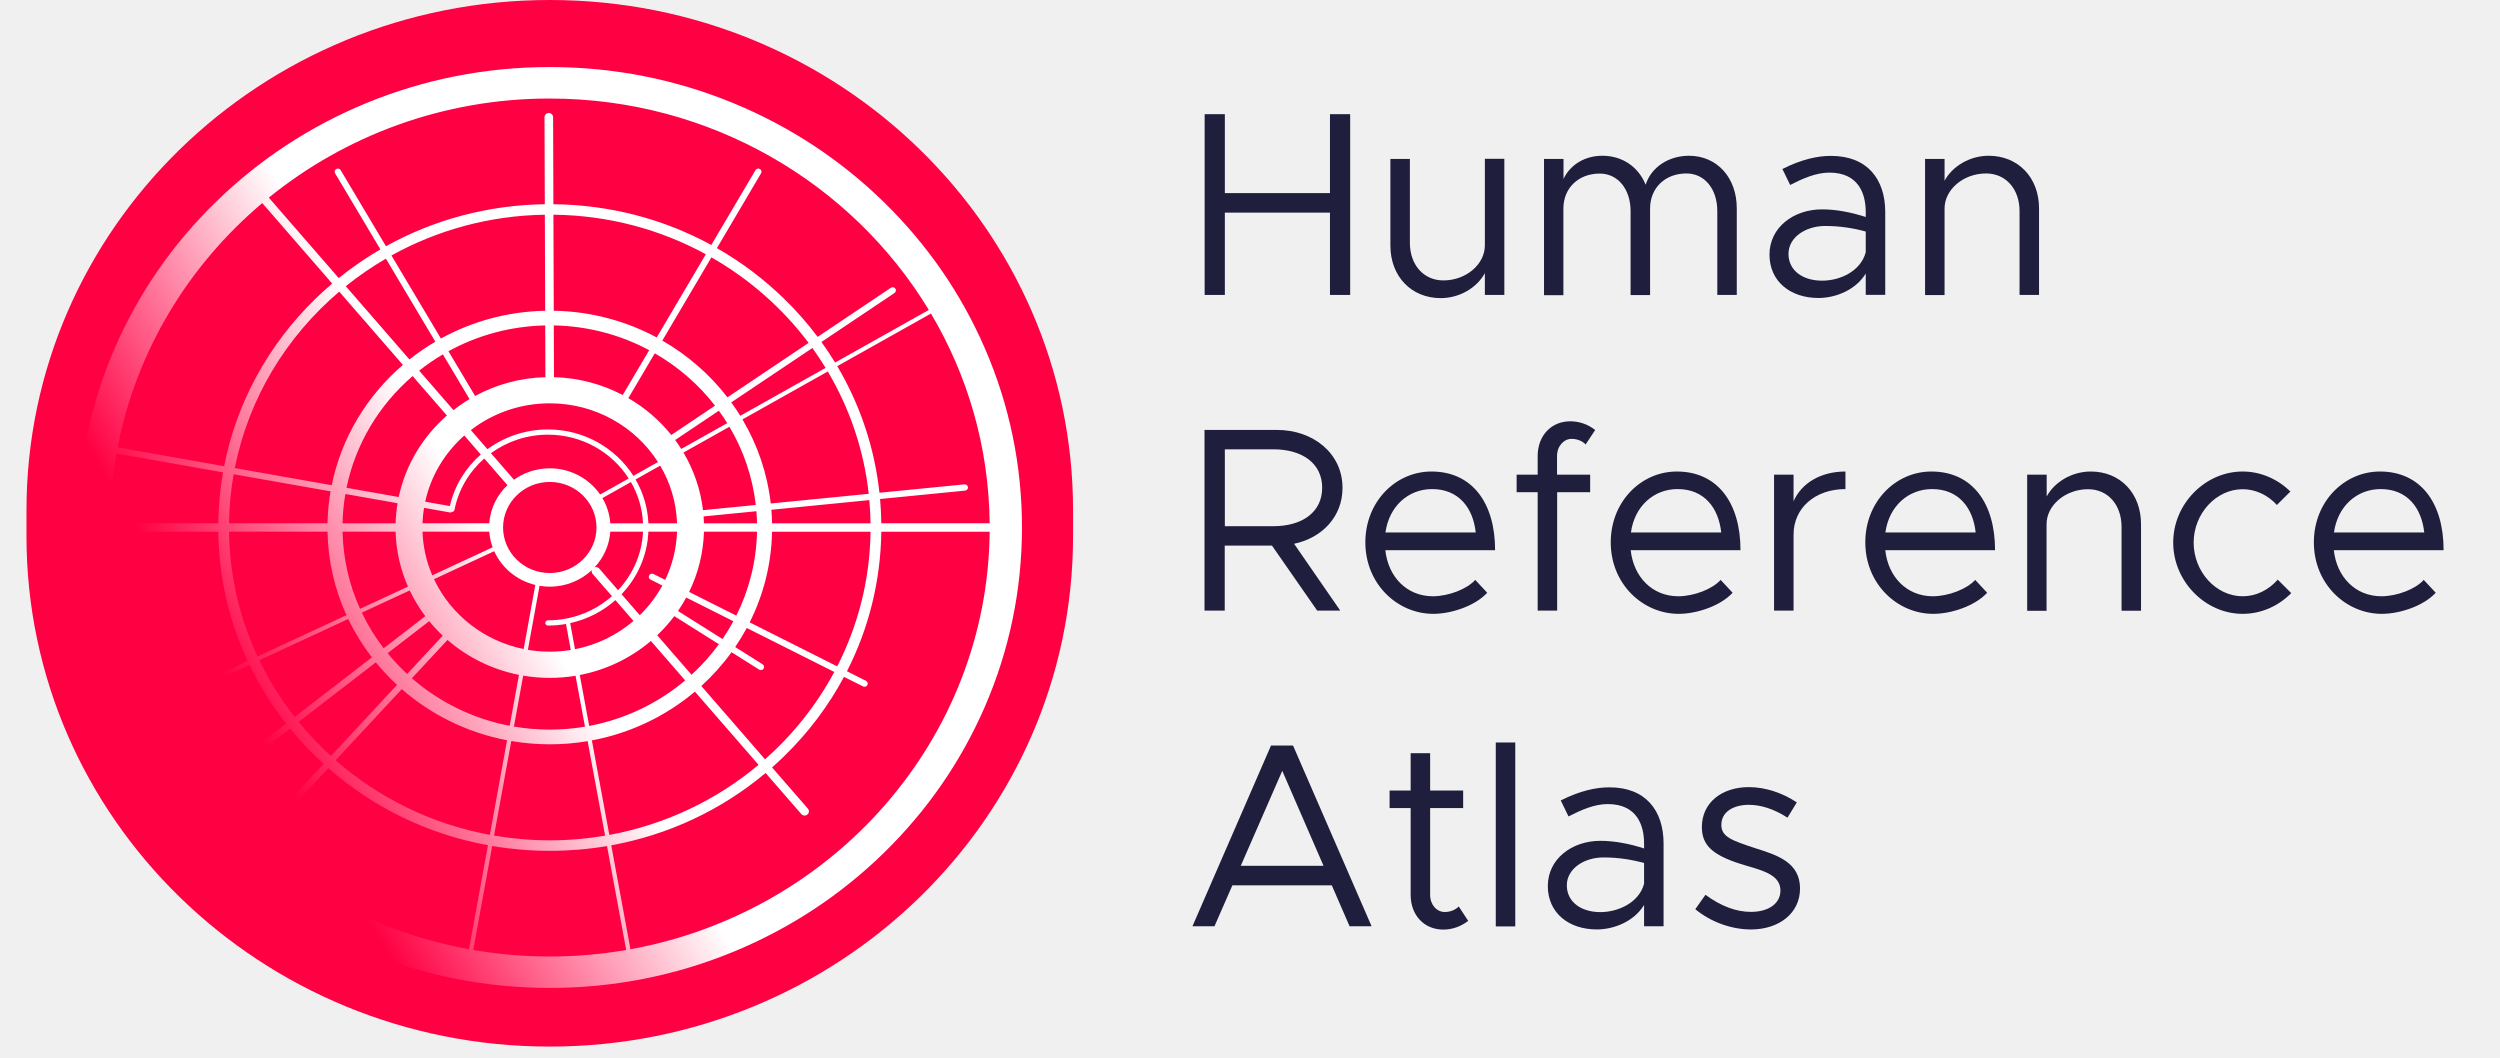
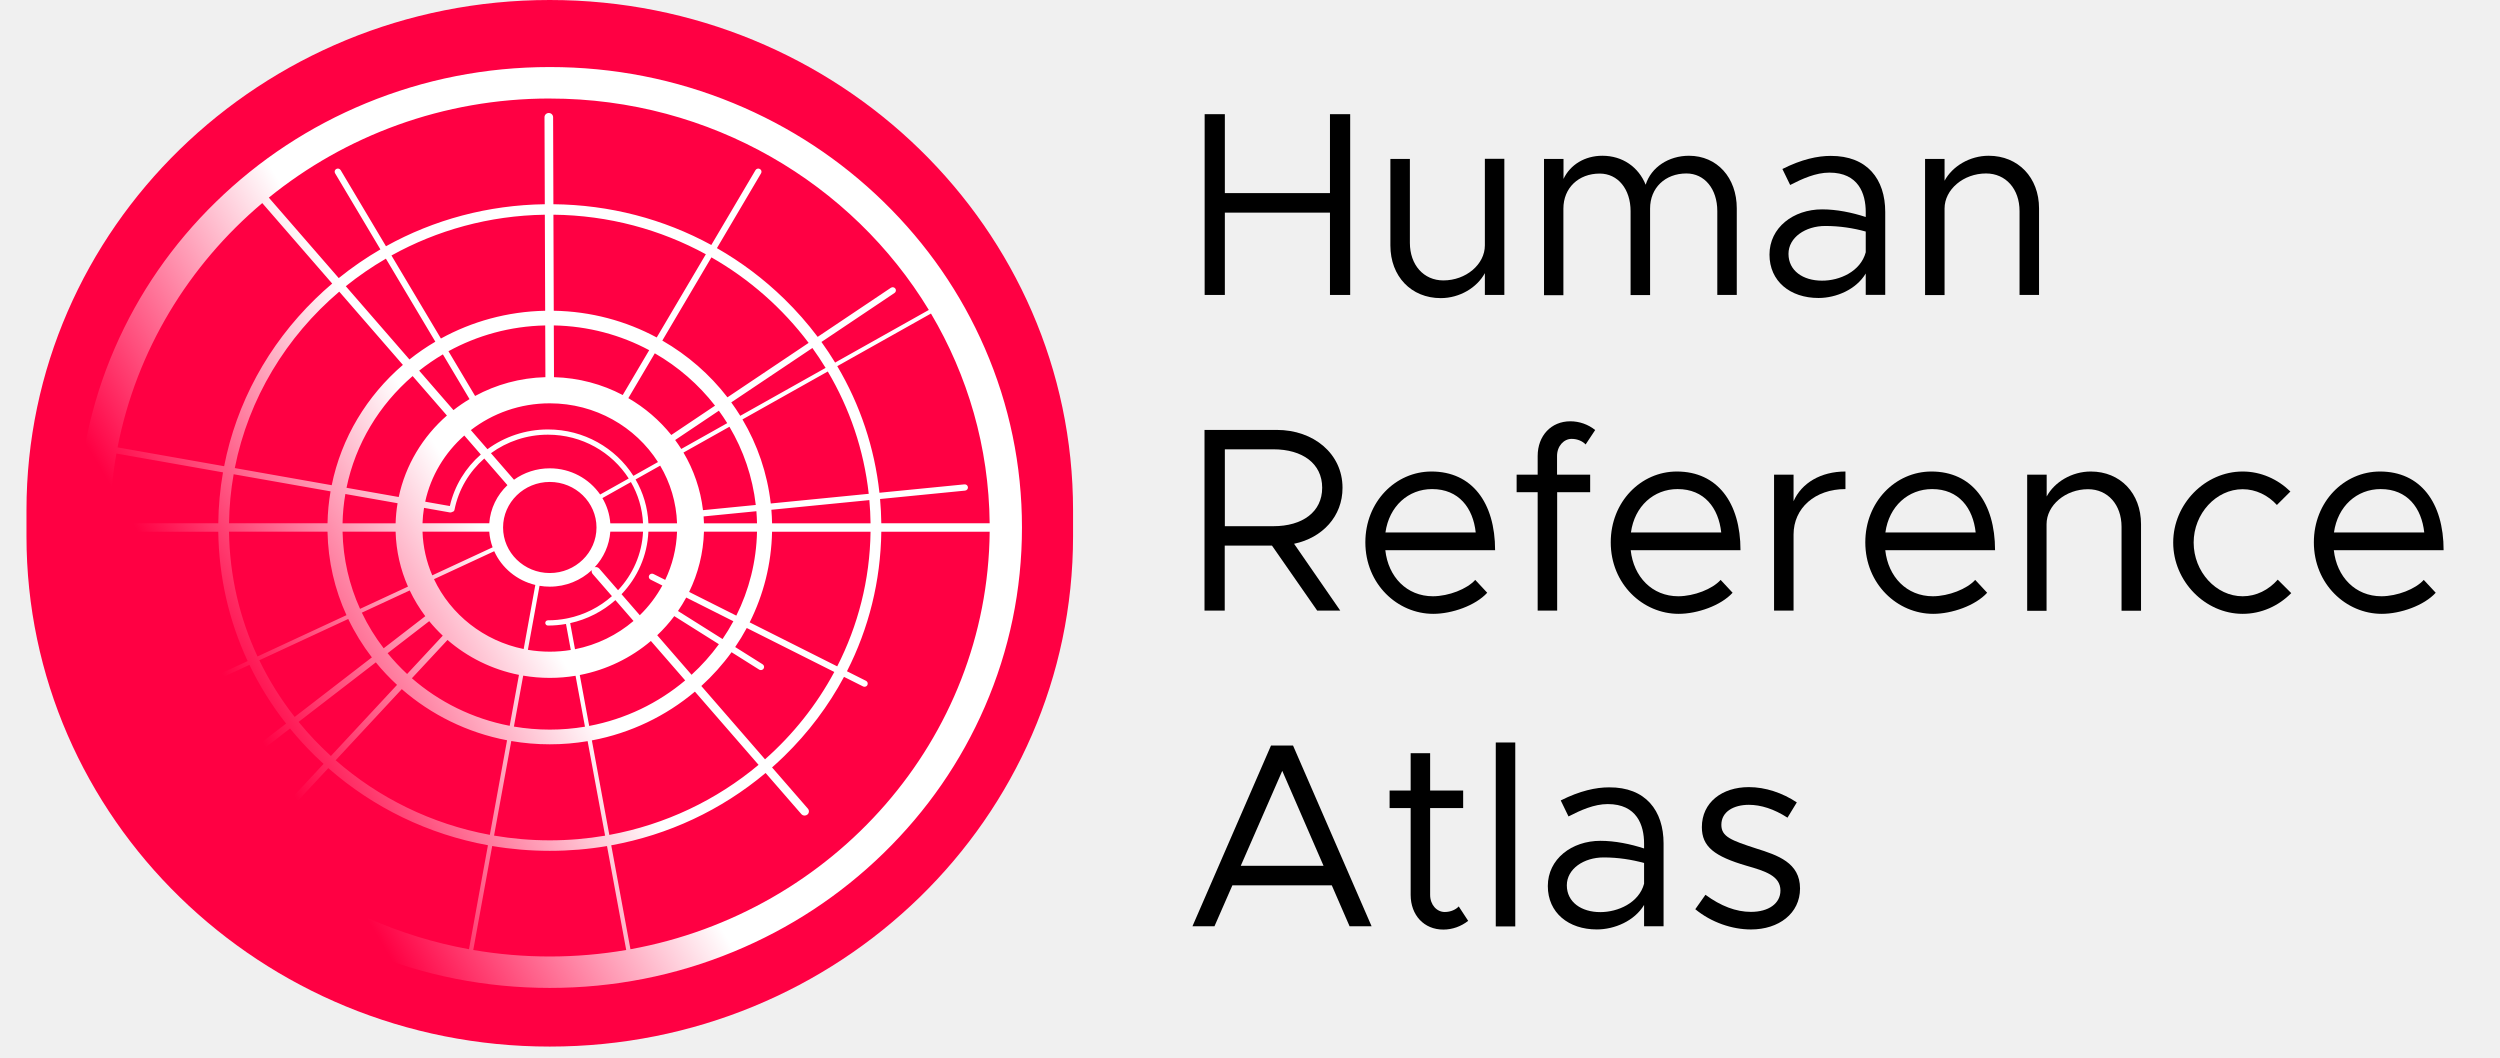
<svg xmlns="http://www.w3.org/2000/svg" width="149" height="63" viewBox="0 0 149 63" fill="none">
  <g clip-path="url(#clip0_12120_54143)">
    <path d="M63.954 30.412C63.954 13.616 49.99 0 32.766 0C15.541 0 1.578 13.616 1.578 30.412V31.964C1.578 48.76 15.541 62.376 32.766 62.376C49.99 62.376 63.954 48.76 63.954 31.964V30.412Z" fill="#FF0043" />
    <path d="M58.697 20.756C57.279 17.488 55.251 14.554 52.667 12.034C50.083 9.513 47.073 7.535 43.722 6.153C40.252 4.722 36.566 3.996 32.767 3.996C28.968 3.996 25.283 4.722 21.812 6.153C18.462 7.536 15.452 9.514 12.868 12.034C10.283 14.553 8.254 17.488 6.837 20.756C5.37 24.14 4.625 27.733 4.625 31.438C4.625 35.142 5.369 38.736 6.837 42.12C8.255 45.388 10.284 48.322 12.868 50.842C15.451 53.362 18.462 55.341 21.812 56.722C25.283 58.154 28.968 58.88 32.767 58.88C36.566 58.88 40.252 58.154 43.722 56.722C47.073 55.34 50.083 53.362 52.667 50.842C55.251 48.322 57.28 45.388 58.697 42.12C60.165 38.736 60.909 35.142 60.909 31.438C60.909 27.733 60.165 24.14 58.697 20.756ZM58.985 31.188H52.526C52.519 30.702 52.495 30.22 52.452 29.741L57.517 29.241C57.623 29.23 57.7 29.138 57.689 29.035C57.678 28.932 57.584 28.856 57.478 28.868L52.415 29.368C52.123 26.687 51.266 24.128 49.901 21.823L55.486 18.687C57.671 22.375 58.939 26.641 58.984 31.188H58.985ZM6.549 31.188C6.564 29.772 6.696 28.383 6.938 27.031L13.29 28.153C13.116 29.147 13.021 30.161 13.009 31.188H6.549ZM13.924 28.265L19.701 29.285C19.594 29.906 19.532 30.541 19.52 31.188H13.65C13.664 30.193 13.757 29.217 13.925 28.265H13.924ZM41.217 40.217L39.17 37.861C39.541 37.51 39.881 37.129 40.187 36.721L42.846 38.395C42.366 39.055 41.82 39.664 41.217 40.217ZM23.102 38.932L25.581 37.021C25.831 37.326 26.1 37.615 26.388 37.886L24.264 40.17C23.849 39.784 23.46 39.37 23.102 38.932ZM24.593 22.414L26.636 24.765C25.199 26.022 24.169 27.712 23.764 29.622L20.652 29.072C21.191 26.445 22.608 24.124 24.592 22.414H24.593ZM38.773 34.544L39.475 34.897C39.118 35.551 38.665 36.148 38.132 36.667L37.044 35.415C37.986 34.428 38.582 33.124 38.644 31.687H40.352C40.316 32.711 40.067 33.682 39.646 34.561L38.949 34.211C38.855 34.163 38.739 34.199 38.69 34.291C38.641 34.383 38.678 34.496 38.773 34.544L38.773 34.544ZM25.866 34.518L29.455 32.852C29.902 33.845 30.805 34.599 31.905 34.863L31.21 38.682C28.83 38.197 26.857 36.621 25.866 34.518ZM27.672 25.957L28.656 27.089C27.75 27.881 27.089 28.942 26.811 30.16L25.342 29.901C25.679 28.353 26.512 26.983 27.672 25.957H27.672ZM26.81 30.541C26.821 30.543 26.833 30.544 26.844 30.544C26.884 30.544 26.921 30.532 26.953 30.511C27.019 30.502 27.075 30.454 27.088 30.386C27.328 29.17 27.97 28.111 28.863 27.327L30.243 28.915C29.626 29.501 29.224 30.3 29.16 31.188H25.181C25.192 30.877 25.222 30.57 25.272 30.269L26.81 30.541ZM35.714 33.885C35.646 33.807 35.539 33.779 35.444 33.807C35.974 33.239 36.315 32.501 36.374 31.689H38.325C38.263 33.029 37.709 34.248 36.836 35.176L35.714 33.886L35.714 33.885ZM29.983 31.439C29.983 29.942 31.232 28.724 32.767 28.724C34.302 28.724 35.551 29.942 35.551 31.439C35.551 32.935 34.302 34.153 32.767 34.153C31.232 34.153 29.983 32.935 29.983 31.439ZM36.374 31.189C36.335 30.644 36.168 30.134 35.903 29.686L37.603 28.731C38.026 29.464 38.283 30.299 38.325 31.189H36.374ZM35.769 29.473C35.118 28.532 34.016 27.912 32.767 27.912C31.97 27.912 31.233 28.165 30.634 28.592L29.26 27.011C30.215 26.315 31.396 25.907 32.657 25.907C34.686 25.907 36.469 26.951 37.472 28.517L35.768 29.473H35.769ZM29.16 31.689C29.184 32.013 29.252 32.325 29.36 32.62L25.763 34.29C25.417 33.484 25.213 32.608 25.182 31.689H29.16ZM32.156 34.914C32.355 34.947 32.559 34.965 32.767 34.965C33.739 34.965 34.621 34.589 35.272 33.979C35.25 34.056 35.266 34.142 35.323 34.209L36.471 35.53C35.739 36.179 34.834 36.645 33.832 36.851C33.821 36.85 33.811 36.851 33.801 36.852C33.789 36.854 33.777 36.858 33.766 36.864C33.408 36.933 33.037 36.97 32.658 36.97C32.57 36.97 32.498 37.04 32.498 37.126C32.498 37.213 32.57 37.283 32.658 37.283C33.025 37.283 33.384 37.25 33.733 37.188L34.019 38.739C33.612 38.805 33.194 38.84 32.767 38.84C32.34 38.84 31.886 38.802 31.462 38.73L32.156 34.914ZM33.983 37.138C35.005 36.913 35.928 36.432 36.678 35.768L37.757 37.01C36.782 37.842 35.587 38.434 34.27 38.694L33.983 37.138L33.983 37.138ZM38.645 31.189C38.604 30.243 38.331 29.355 37.88 28.576L39.347 27.752C39.949 28.771 40.31 29.941 40.352 31.189H38.645ZM37.75 28.361C36.691 26.702 34.805 25.595 32.658 25.595C31.318 25.595 30.064 26.03 29.053 26.772L28.063 25.634C29.357 24.635 30.992 24.038 32.767 24.038C35.485 24.038 37.874 25.438 39.215 27.538L37.75 28.361ZM40.239 26.225L42.844 24.478C43.019 24.719 43.186 24.966 43.343 25.219L40.603 26.758C40.488 26.576 40.367 26.398 40.239 26.225ZM40.009 25.924C39.304 25.047 38.436 24.3 37.449 23.729L39.026 21.057C40.421 21.86 41.642 22.922 42.616 24.177L40.009 25.925V25.924ZM37.115 23.544C35.889 22.899 34.497 22.518 33.018 22.479L33.007 19.395C35.063 19.434 36.998 19.964 38.692 20.871L37.115 23.543V23.544ZM32.506 22.479C30.989 22.521 29.564 22.922 28.316 23.599L26.728 20.933C28.441 19.994 30.404 19.44 32.495 19.396L32.506 22.48V22.479ZM27.984 23.787C27.651 23.986 27.331 24.205 27.027 24.443L24.983 22.091C25.43 21.737 25.902 21.413 26.396 21.121L27.984 23.787V23.787ZM23.695 29.992C23.629 30.383 23.59 30.783 23.578 31.189H20.416C20.428 30.596 20.485 30.012 20.583 29.443L23.694 29.992H23.695ZM23.578 31.689C23.611 32.848 23.87 33.953 24.315 34.962L21.459 36.288C20.82 34.876 20.451 33.322 20.416 31.689H23.579H23.578ZM24.419 35.19C24.677 35.733 24.988 36.246 25.347 36.724L22.867 38.637C22.362 37.978 21.925 37.268 21.565 36.515L24.419 35.19ZM26.671 38.141C27.858 39.169 29.317 39.902 30.93 40.222L30.377 43.258C28.167 42.834 26.167 41.833 24.548 40.424L26.671 38.141H26.671ZM31.182 40.268C31.697 40.356 32.226 40.402 32.767 40.402C33.308 40.402 33.803 40.358 34.303 40.276L34.864 43.311C34.182 43.425 33.482 43.485 32.767 43.485C32.053 43.485 31.324 43.423 30.629 43.304L31.182 40.268ZM34.555 40.231C36.155 39.923 37.607 39.208 38.793 38.202L40.837 40.553C39.234 41.903 37.274 42.859 35.116 43.266L34.555 40.231ZM40.408 36.416C40.585 36.158 40.749 35.89 40.899 35.613L43.709 37.026C43.512 37.391 43.296 37.746 43.064 38.087L40.408 36.416ZM41.072 35.279C41.606 34.185 41.919 32.97 41.956 31.689H45.118C45.08 33.478 44.641 35.173 43.884 36.691L41.072 35.279H41.072ZM41.956 31.189C41.952 31.051 41.945 30.915 41.934 30.779L45.081 30.469C45.1 30.707 45.113 30.947 45.118 31.189H41.956ZM41.898 30.406C41.752 29.168 41.346 28.005 40.735 26.972L43.474 25.434C44.304 26.835 44.852 28.414 45.044 30.096L41.898 30.406ZM44.251 24.997L49.336 22.141C50.633 24.331 51.486 26.8 51.776 29.431L45.937 30.008C45.731 28.2 45.143 26.503 44.251 24.997ZM44.12 24.782C43.951 24.509 43.772 24.242 43.583 23.982L48.419 20.741C48.696 21.125 48.958 21.521 49.206 21.926L44.12 24.782V24.782ZM43.356 23.68C42.306 22.319 40.985 21.167 39.474 20.298L42.401 15.339C44.671 16.636 46.644 18.376 48.194 20.436L43.356 23.68H43.356ZM39.14 20.113C37.313 19.131 35.224 18.558 33.004 18.52L32.984 12.796C36.277 12.832 39.372 13.683 42.068 15.153L39.14 20.113ZM32.492 18.521C30.238 18.566 28.122 19.162 26.278 20.176L23.331 15.227C26.037 13.724 29.153 12.847 32.472 12.797L32.492 18.521ZM25.946 20.365C25.406 20.682 24.89 21.036 24.403 21.424L20.609 17.058C21.36 16.454 22.159 15.905 22.999 15.416L25.946 20.365ZM24.012 21.748C21.873 23.587 20.346 26.087 19.77 28.918L13.993 27.897C14.818 23.736 17.064 20.064 20.219 17.382L24.012 21.748ZM19.519 31.689C19.553 33.456 19.953 35.138 20.649 36.664L15.347 39.125C14.288 36.852 13.685 34.336 13.649 31.689H19.518H19.519ZM20.755 36.892C21.144 37.704 21.617 38.471 22.163 39.18L17.561 42.729C16.743 41.684 16.035 40.553 15.455 39.352L20.755 36.891L20.755 36.892ZM22.399 39.477C22.788 39.953 23.21 40.401 23.663 40.819L19.721 45.057C19.03 44.428 18.387 43.748 17.797 43.025L22.399 39.477ZM23.946 41.073C25.687 42.59 27.841 43.667 30.22 44.12L29.194 49.757C25.705 49.111 22.548 47.538 20.005 45.311L23.946 41.073ZM30.473 44.166C31.218 44.294 31.985 44.361 32.768 44.361C33.55 44.361 34.29 44.296 35.023 44.173L36.064 49.806C34.993 49.989 33.891 50.084 32.767 50.084C31.643 50.084 30.525 49.987 29.446 49.802L30.472 44.166H30.473ZM35.275 44.128C37.593 43.693 39.697 42.669 41.417 41.221L45.21 45.585C42.718 47.672 39.67 49.145 36.316 49.761L35.275 44.128ZM41.798 40.886C42.467 40.278 43.072 39.603 43.601 38.872L45.244 39.907C45.276 39.928 45.313 39.937 45.348 39.937C45.411 39.937 45.473 39.907 45.51 39.852C45.567 39.765 45.542 39.648 45.453 39.592L43.817 38.563C44.066 38.197 44.297 37.818 44.507 37.428L49.724 40.049C48.67 42.016 47.267 43.777 45.595 45.255L41.799 40.886H41.798ZM44.681 37.093C45.502 35.455 45.977 33.624 46.015 31.69H51.885C51.846 34.568 51.135 37.29 49.898 39.715L44.681 37.093V37.093ZM46.015 31.19C46.01 30.919 45.996 30.649 45.974 30.382L51.814 29.806C51.855 30.262 51.878 30.724 51.885 31.19H46.015ZM32.767 5.873C42.374 5.873 50.791 10.938 55.358 18.473L49.773 21.609C49.518 21.191 49.246 20.782 48.958 20.381L53.314 17.461C53.402 17.402 53.423 17.285 53.363 17.2C53.303 17.115 53.183 17.093 53.096 17.152L48.733 20.077C48.135 19.282 47.47 18.524 46.741 17.814C45.524 16.627 44.175 15.615 42.728 14.789L45.36 10.328C45.414 10.238 45.382 10.124 45.29 10.072C45.198 10.02 45.08 10.051 45.027 10.141L42.394 14.601C39.545 13.047 36.33 12.206 32.982 12.172L32.965 6.984C32.965 6.846 32.849 6.734 32.708 6.734H32.708C32.566 6.734 32.452 6.847 32.452 6.985L32.47 12.172C29.098 12.22 25.863 13.086 23.004 14.676L20.303 10.139C20.25 10.05 20.132 10.02 20.041 10.071C19.949 10.123 19.918 10.238 19.971 10.328L22.672 14.864C21.806 15.368 20.976 15.939 20.189 16.574L16.022 11.779C20.567 8.092 26.407 5.871 32.768 5.871L32.767 5.873ZM15.631 12.104L19.798 16.9C19.454 17.192 19.119 17.496 18.793 17.814C15.96 20.576 14.094 24.031 13.358 27.786L7.006 26.664C8.129 20.893 11.246 15.803 15.631 12.104ZM6.549 31.69H13.009C13.044 34.392 13.646 37.005 14.759 39.399L8.938 42.101C7.438 38.925 6.586 35.401 6.549 31.69ZM9.046 42.328L14.866 39.627C15.46 40.858 16.191 42.03 17.05 43.124L12.861 46.354C12.778 46.419 12.764 46.537 12.83 46.617C12.868 46.664 12.924 46.688 12.98 46.688C13.022 46.688 13.064 46.675 13.1 46.648L17.286 43.419C17.753 43.991 18.255 44.541 18.793 45.066C18.954 45.223 19.118 45.376 19.284 45.527L15.572 49.519C15.501 49.596 15.507 49.714 15.585 49.784C15.622 49.816 15.669 49.832 15.714 49.832C15.767 49.832 15.819 49.812 15.857 49.771L19.567 45.781C22.276 48.158 25.55 49.73 29.081 50.376L27.952 56.574C19.575 55.053 12.586 49.634 9.045 42.328H9.046ZM28.206 56.619L29.334 50.422C30.456 50.612 31.603 50.71 32.767 50.71C33.93 50.71 35.062 50.614 36.178 50.425L37.322 56.62C35.843 56.874 34.32 57.007 32.767 57.007C31.213 57.007 29.687 56.874 28.205 56.619H28.206ZM37.575 56.576L36.43 50.38C39.825 49.763 42.983 48.29 45.63 46.07L47.76 48.52C47.81 48.578 47.883 48.608 47.955 48.608C48.014 48.608 48.072 48.589 48.12 48.549C48.229 48.459 48.242 48.302 48.151 48.196L46.015 45.739C46.261 45.521 46.503 45.297 46.74 45.066C48.188 43.654 49.382 42.061 50.303 40.341L51.438 40.911C51.466 40.925 51.496 40.931 51.525 40.931C51.595 40.931 51.663 40.895 51.696 40.83C51.745 40.738 51.708 40.624 51.614 40.577L50.479 40.007C51.782 37.45 52.488 34.622 52.526 31.69H58.985C58.862 44.075 49.663 54.382 37.575 56.575V56.576Z" fill="url(#paint0_linear_12120_54143)" />
-     <path d="M80.471 6.805V17.579H79.266V12.673H73.001V17.579H71.797V6.805H73.001V11.509H79.266V6.805H80.471Z" fill="#201E3D" />
-     <path d="M89.659 9.472V17.58H88.498V16.279C88.034 17.139 87.001 17.768 85.868 17.768C84.107 17.768 82.867 16.467 82.867 14.632V9.472H84.029V14.473C84.029 15.788 84.849 16.713 86.025 16.713C87.372 16.713 88.498 15.759 88.498 14.624V9.465H89.659V9.472Z" fill="#201E3D" />
-     <path d="M103.512 12.419V17.579H102.351V12.579C102.351 11.263 101.595 10.338 100.512 10.338C99.243 10.338 98.345 11.198 98.345 12.427V17.586H97.183V12.586C97.183 11.271 96.428 10.345 95.345 10.345C94.076 10.345 93.178 11.205 93.178 12.434V17.594H92.023V9.471H93.185V10.664C93.584 9.818 94.454 9.283 95.501 9.283C96.706 9.283 97.654 9.955 98.082 11.01C98.409 9.962 99.457 9.283 100.662 9.283C102.336 9.283 103.512 10.584 103.512 12.419Z" fill="#201E3D" />
-     <path d="M112.36 12.637V17.573H111.198V16.301C110.628 17.255 109.438 17.76 108.383 17.76C106.701 17.76 105.461 16.77 105.461 15.173C105.461 13.562 106.886 12.478 108.597 12.478C109.466 12.478 110.379 12.666 111.198 12.933V12.637C111.198 11.539 110.764 10.288 109.032 10.288C108.226 10.288 107.421 10.65 106.694 11.025L106.231 10.072C107.378 9.493 108.333 9.291 109.11 9.291C111.291 9.284 112.36 10.678 112.36 12.637ZM111.198 15.036V13.8C110.471 13.598 109.652 13.468 108.789 13.468C107.599 13.468 106.594 14.154 106.594 15.13C106.594 16.134 107.457 16.727 108.59 16.727C109.637 16.734 110.892 16.185 111.198 15.036Z" fill="#201E3D" />
-     <path d="M121.527 12.419V17.579H120.365V12.579C120.365 11.263 119.545 10.338 118.369 10.338C117.022 10.338 115.896 11.292 115.896 12.427V17.586H114.734V9.471H115.896V10.772C116.359 9.912 117.393 9.283 118.526 9.283C120.286 9.283 121.527 10.584 121.527 12.419Z" fill="#201E3D" />
-     <path d="M77.127 32.409L79.878 36.39H78.503L75.809 32.517H72.994V36.39H71.789V25.623H76.101C78.296 25.623 80.014 27.047 80.014 29.07C80.021 30.768 78.817 32.055 77.127 32.409ZM73.001 31.361H75.894C77.626 31.361 78.802 30.515 78.802 29.07C78.802 27.625 77.626 26.779 75.894 26.779H73.001V31.361Z" fill="#201E3D" />
-     <path d="M87.925 34.562L88.638 35.328C87.939 36.094 86.535 36.585 85.423 36.585C83.292 36.585 81.375 34.815 81.375 32.322C81.375 29.908 83.171 28.102 85.316 28.102C87.725 28.102 89.108 29.951 89.108 32.791H82.565C82.736 34.374 83.834 35.538 85.409 35.538C86.35 35.53 87.426 35.111 87.925 34.562ZM82.572 31.736H87.953C87.797 30.277 86.948 29.149 85.352 29.149C83.934 29.149 82.793 30.168 82.572 31.736Z" fill="#201E3D" />
-     <path d="M92.807 28.289H94.774V29.337H92.807V36.39H91.645V29.337H90.391V28.289H91.645V27.176C91.645 25.969 92.45 25.109 93.591 25.109C94.132 25.109 94.66 25.297 95.073 25.63L94.503 26.49C94.332 26.302 94.025 26.157 93.669 26.157C93.206 26.157 92.8 26.584 92.8 27.176V28.289H92.807Z" fill="#201E3D" />
-     <path d="M102.55 34.562L103.263 35.328C102.564 36.094 101.16 36.585 100.048 36.585C97.917 36.585 96 34.815 96 32.322C96 29.908 97.796 28.102 99.941 28.102C102.35 28.102 103.733 29.951 103.733 32.791H97.19C97.361 34.374 98.459 35.538 100.034 35.538C100.975 35.53 102.058 35.111 102.55 34.562ZM97.204 31.736H102.585C102.429 30.277 101.581 29.149 99.984 29.149C98.566 29.149 97.418 30.168 97.204 31.736Z" fill="#201E3D" />
-     <path d="M109.989 28.102V29.149C108.179 29.149 106.896 30.277 106.896 31.859V36.39H105.734V28.289H106.896V29.872C107.374 28.788 108.521 28.102 109.989 28.102Z" fill="#201E3D" />
-     <path d="M117.722 34.562L118.434 35.328C117.736 36.094 116.332 36.585 115.22 36.585C113.089 36.585 111.172 34.815 111.172 32.322C111.172 29.908 112.968 28.102 115.113 28.102C117.522 28.102 118.905 29.951 118.905 32.791H112.362C112.533 34.374 113.631 35.538 115.206 35.538C116.14 35.53 117.223 35.111 117.722 34.562ZM112.369 31.736H117.75C117.593 30.277 116.745 29.149 115.156 29.149C113.731 29.149 112.583 30.168 112.369 31.736Z" fill="#201E3D" />
-     <path d="M127.605 31.238V36.398H126.444V31.397C126.444 30.082 125.624 29.157 124.448 29.157C123.101 29.157 121.975 30.11 121.975 31.245V36.405H120.82V28.289H121.982V29.59C122.445 28.73 123.479 28.102 124.612 28.102C126.372 28.102 127.605 29.402 127.605 31.238Z" fill="#201E3D" />
-     <path d="M129.523 32.336C129.523 30.031 131.426 28.102 133.664 28.102C134.748 28.102 135.753 28.557 136.508 29.294L135.703 30.096C135.175 29.518 134.448 29.157 133.664 29.157C132.075 29.157 130.742 30.616 130.742 32.336C130.742 34.078 132.075 35.538 133.664 35.538C134.47 35.538 135.211 35.162 135.753 34.547L136.558 35.35C135.802 36.116 134.776 36.585 133.664 36.585C131.426 36.585 129.523 34.642 129.523 32.336Z" fill="#201E3D" />
-     <path d="M144.456 34.562L145.169 35.328C144.47 36.094 143.066 36.585 141.954 36.585C139.823 36.585 137.906 34.815 137.906 32.322C137.906 29.908 139.702 28.102 141.848 28.102C144.257 28.102 145.639 29.951 145.639 32.791H139.096C139.268 34.374 140.365 35.538 141.94 35.538C142.881 35.53 143.964 35.111 144.456 34.562ZM139.104 31.736H144.485C144.328 30.277 143.48 29.149 141.89 29.149C140.465 29.149 139.325 30.168 139.104 31.736Z" fill="#201E3D" />
-     <path d="M79.374 52.764H73.451L72.382 55.206H71.07L75.753 44.432H77.064L81.747 55.206H80.435L79.374 52.764ZM78.882 51.6L76.423 45.942L73.95 51.6H78.882Z" fill="#201E3D" />
-     <path d="M87.503 54.883C87.082 55.215 86.562 55.403 86.02 55.403C84.873 55.403 84.075 54.543 84.075 53.336V48.162H82.82V47.114H84.075V44.889H85.236V47.114H87.204V48.162H85.236V53.336C85.236 53.929 85.635 54.355 86.106 54.355C86.462 54.355 86.769 54.211 86.94 54.023L87.503 54.883Z" fill="#201E3D" />
-     <path d="M89.148 44.252H90.31V55.215H89.148V44.252Z" fill="#201E3D" />
-     <path d="M99.149 50.272V55.207H97.987V53.935C97.417 54.889 96.227 55.395 95.172 55.395C93.49 55.395 92.25 54.405 92.25 52.808C92.25 51.197 93.675 50.113 95.386 50.113C96.248 50.113 97.168 50.301 97.987 50.568V50.272C97.987 49.173 97.553 47.923 95.821 47.923C95.015 47.923 94.21 48.285 93.483 48.66L93.02 47.706C94.167 47.128 95.122 46.926 95.899 46.926C98.08 46.911 99.149 48.313 99.149 50.272ZM97.987 52.671V51.435C97.26 51.233 96.441 51.103 95.578 51.103C94.388 51.103 93.383 51.789 93.383 52.765C93.383 53.769 94.253 54.362 95.379 54.362C96.427 54.362 97.681 53.813 97.987 52.671Z" fill="#201E3D" />
-     <path d="M101.039 54.189L101.645 53.329C102.557 54.001 103.469 54.348 104.353 54.348C105.408 54.348 106.114 53.849 106.114 53.076C106.114 52.195 105.187 51.913 104.104 51.602C102.172 51.038 101.431 50.46 101.431 49.297C101.431 47.823 102.636 46.912 104.232 46.912C105.223 46.912 106.242 47.259 107.09 47.823L106.534 48.733C105.729 48.213 104.945 47.967 104.232 47.967C103.334 47.967 102.593 48.372 102.593 49.16C102.593 49.868 103.177 50.084 104.667 50.569C105.95 50.973 107.282 51.414 107.282 52.953C107.282 54.442 106.014 55.396 104.36 55.396C103.234 55.396 101.994 54.977 101.039 54.189Z" fill="#201E3D" />
+     <path d="M80.471 6.805V17.579H79.266V12.673H73.001V17.579H71.797V6.805H73.001V11.509H79.266V6.805H80.471Z" fill="currentColor" />
+     <path d="M89.659 9.472V17.58H88.498V16.279C88.034 17.139 87.001 17.768 85.868 17.768C84.107 17.768 82.867 16.467 82.867 14.632V9.472H84.029V14.473C84.029 15.788 84.849 16.713 86.025 16.713C87.372 16.713 88.498 15.759 88.498 14.624V9.465H89.659V9.472Z" fill="currentColor" />
+     <path d="M103.512 12.419V17.579H102.351V12.579C102.351 11.263 101.595 10.338 100.512 10.338C99.243 10.338 98.345 11.198 98.345 12.427V17.586H97.183V12.586C97.183 11.271 96.428 10.345 95.345 10.345C94.076 10.345 93.178 11.205 93.178 12.434V17.594H92.023V9.471H93.185V10.664C93.584 9.818 94.454 9.283 95.501 9.283C96.706 9.283 97.654 9.955 98.082 11.01C98.409 9.962 99.457 9.283 100.662 9.283C102.336 9.283 103.512 10.584 103.512 12.419Z" fill="currentColor" />
+     <path d="M112.36 12.637V17.573H111.198V16.301C110.628 17.255 109.438 17.76 108.383 17.76C106.701 17.76 105.461 16.77 105.461 15.173C105.461 13.562 106.886 12.478 108.597 12.478C109.466 12.478 110.379 12.666 111.198 12.933V12.637C111.198 11.539 110.764 10.288 109.032 10.288C108.226 10.288 107.421 10.65 106.694 11.025L106.231 10.072C107.378 9.493 108.333 9.291 109.11 9.291C111.291 9.284 112.36 10.678 112.36 12.637ZM111.198 15.036V13.8C110.471 13.598 109.652 13.468 108.789 13.468C107.599 13.468 106.594 14.154 106.594 15.13C106.594 16.134 107.457 16.727 108.59 16.727C109.637 16.734 110.892 16.185 111.198 15.036Z" fill="currentColor" />
+     <path d="M121.527 12.419V17.579H120.365V12.579C120.365 11.263 119.545 10.338 118.369 10.338C117.022 10.338 115.896 11.292 115.896 12.427V17.586H114.734V9.471H115.896V10.772C116.359 9.912 117.393 9.283 118.526 9.283C120.286 9.283 121.527 10.584 121.527 12.419Z" fill="currentColor" />
+     <path d="M77.127 32.409L79.878 36.39H78.503L75.809 32.517H72.994V36.39H71.789V25.623H76.101C78.296 25.623 80.014 27.047 80.014 29.07C80.021 30.768 78.817 32.055 77.127 32.409ZM73.001 31.361H75.894C77.626 31.361 78.802 30.515 78.802 29.07C78.802 27.625 77.626 26.779 75.894 26.779H73.001V31.361Z" fill="currentColor" />
+     <path d="M87.925 34.562L88.638 35.328C87.939 36.094 86.535 36.585 85.423 36.585C83.292 36.585 81.375 34.815 81.375 32.322C81.375 29.908 83.171 28.102 85.316 28.102C87.725 28.102 89.108 29.951 89.108 32.791H82.565C82.736 34.374 83.834 35.538 85.409 35.538C86.35 35.53 87.426 35.111 87.925 34.562ZM82.572 31.736H87.953C87.797 30.277 86.948 29.149 85.352 29.149C83.934 29.149 82.793 30.168 82.572 31.736Z" fill="currentColor" />
+     <path d="M92.807 28.289H94.774V29.337H92.807V36.39H91.645V29.337H90.391V28.289H91.645V27.176C91.645 25.969 92.45 25.109 93.591 25.109C94.132 25.109 94.66 25.297 95.073 25.63L94.503 26.49C94.332 26.302 94.025 26.157 93.669 26.157C93.206 26.157 92.8 26.584 92.8 27.176V28.289H92.807Z" fill="currentColor" />
+     <path d="M102.55 34.562L103.263 35.328C102.564 36.094 101.16 36.585 100.048 36.585C97.917 36.585 96 34.815 96 32.322C96 29.908 97.796 28.102 99.941 28.102C102.35 28.102 103.733 29.951 103.733 32.791H97.19C97.361 34.374 98.459 35.538 100.034 35.538C100.975 35.53 102.058 35.111 102.55 34.562ZM97.204 31.736H102.585C102.429 30.277 101.581 29.149 99.984 29.149C98.566 29.149 97.418 30.168 97.204 31.736Z" fill="currentColor" />
+     <path d="M109.989 28.102V29.149C108.179 29.149 106.896 30.277 106.896 31.859V36.39H105.734V28.289H106.896V29.872C107.374 28.788 108.521 28.102 109.989 28.102Z" fill="currentColor" />
+     <path d="M117.722 34.562L118.434 35.328C117.736 36.094 116.332 36.585 115.22 36.585C113.089 36.585 111.172 34.815 111.172 32.322C111.172 29.908 112.968 28.102 115.113 28.102C117.522 28.102 118.905 29.951 118.905 32.791H112.362C112.533 34.374 113.631 35.538 115.206 35.538C116.14 35.53 117.223 35.111 117.722 34.562ZM112.369 31.736H117.75C117.593 30.277 116.745 29.149 115.156 29.149C113.731 29.149 112.583 30.168 112.369 31.736Z" fill="currentColor" />
+     <path d="M127.605 31.238V36.398H126.444V31.397C126.444 30.082 125.624 29.157 124.448 29.157C123.101 29.157 121.975 30.11 121.975 31.245V36.405H120.82V28.289H121.982V29.59C122.445 28.73 123.479 28.102 124.612 28.102C126.372 28.102 127.605 29.402 127.605 31.238Z" fill="currentColor" />
+     <path d="M129.523 32.336C129.523 30.031 131.426 28.102 133.664 28.102C134.748 28.102 135.753 28.557 136.508 29.294L135.703 30.096C135.175 29.518 134.448 29.157 133.664 29.157C132.075 29.157 130.742 30.616 130.742 32.336C130.742 34.078 132.075 35.538 133.664 35.538C134.47 35.538 135.211 35.162 135.753 34.547L136.558 35.35C135.802 36.116 134.776 36.585 133.664 36.585C131.426 36.585 129.523 34.642 129.523 32.336Z" fill="currentColor" />
+     <path d="M144.456 34.562L145.169 35.328C144.47 36.094 143.066 36.585 141.954 36.585C139.823 36.585 137.906 34.815 137.906 32.322C137.906 29.908 139.702 28.102 141.848 28.102C144.257 28.102 145.639 29.951 145.639 32.791H139.096C139.268 34.374 140.365 35.538 141.94 35.538C142.881 35.53 143.964 35.111 144.456 34.562ZM139.104 31.736H144.485C144.328 30.277 143.48 29.149 141.89 29.149C140.465 29.149 139.325 30.168 139.104 31.736Z" fill="currentColor" />
+     <path d="M79.374 52.764H73.451L72.382 55.206H71.07L75.753 44.432H77.064L81.747 55.206H80.435L79.374 52.764ZM78.882 51.6L76.423 45.942L73.95 51.6H78.882Z" fill="currentColor" />
+     <path d="M87.503 54.883C87.082 55.215 86.562 55.403 86.02 55.403C84.873 55.403 84.075 54.543 84.075 53.336V48.162H82.82V47.114H84.075V44.889H85.236V47.114H87.204V48.162H85.236V53.336C85.236 53.929 85.635 54.355 86.106 54.355C86.462 54.355 86.769 54.211 86.94 54.023L87.503 54.883Z" fill="currentColor" />
+     <path d="M89.148 44.252H90.31V55.215H89.148V44.252Z" fill="currentColor" />
+     <path d="M99.149 50.272V55.207H97.987V53.935C97.417 54.889 96.227 55.395 95.172 55.395C93.49 55.395 92.25 54.405 92.25 52.808C92.25 51.197 93.675 50.113 95.386 50.113C96.248 50.113 97.168 50.301 97.987 50.568V50.272C97.987 49.173 97.553 47.923 95.821 47.923C95.015 47.923 94.21 48.285 93.483 48.66L93.02 47.706C94.167 47.128 95.122 46.926 95.899 46.926C98.08 46.911 99.149 48.313 99.149 50.272ZM97.987 52.671V51.435C97.26 51.233 96.441 51.103 95.578 51.103C94.388 51.103 93.383 51.789 93.383 52.765C93.383 53.769 94.253 54.362 95.379 54.362C96.427 54.362 97.681 53.813 97.987 52.671Z" fill="currentColor" />
+     <path d="M101.039 54.189L101.645 53.329C102.557 54.001 103.469 54.348 104.353 54.348C105.408 54.348 106.114 53.849 106.114 53.076C106.114 52.195 105.187 51.913 104.104 51.602C102.172 51.038 101.431 50.46 101.431 49.297C101.431 47.823 102.636 46.912 104.232 46.912C105.223 46.912 106.242 47.259 107.09 47.823L106.534 48.733C105.729 48.213 104.945 47.967 104.232 47.967C103.334 47.967 102.593 48.372 102.593 49.16C102.593 49.868 103.177 50.084 104.667 50.569C105.95 50.973 107.282 51.414 107.282 52.953C107.282 54.442 106.014 55.396 104.36 55.396C103.234 55.396 101.994 54.977 101.039 54.189Z" fill="currentColor" />
  </g>
  <defs>
    <linearGradient id="paint0_linear_12120_54143" x1="8.389" y1="45.161" x2="56.522" y2="16.663" gradientUnits="userSpaceOnUse">
      <stop offset="0.12" stop-color="white" stop-opacity="0" />
      <stop offset="0.44" stop-color="white" />
    </linearGradient>
    <clipPath id="clip0_12120_54143">
      <rect width="148" height="62.376" fill="white" transform="translate(0.5)" />
    </clipPath>
  </defs>
</svg>
